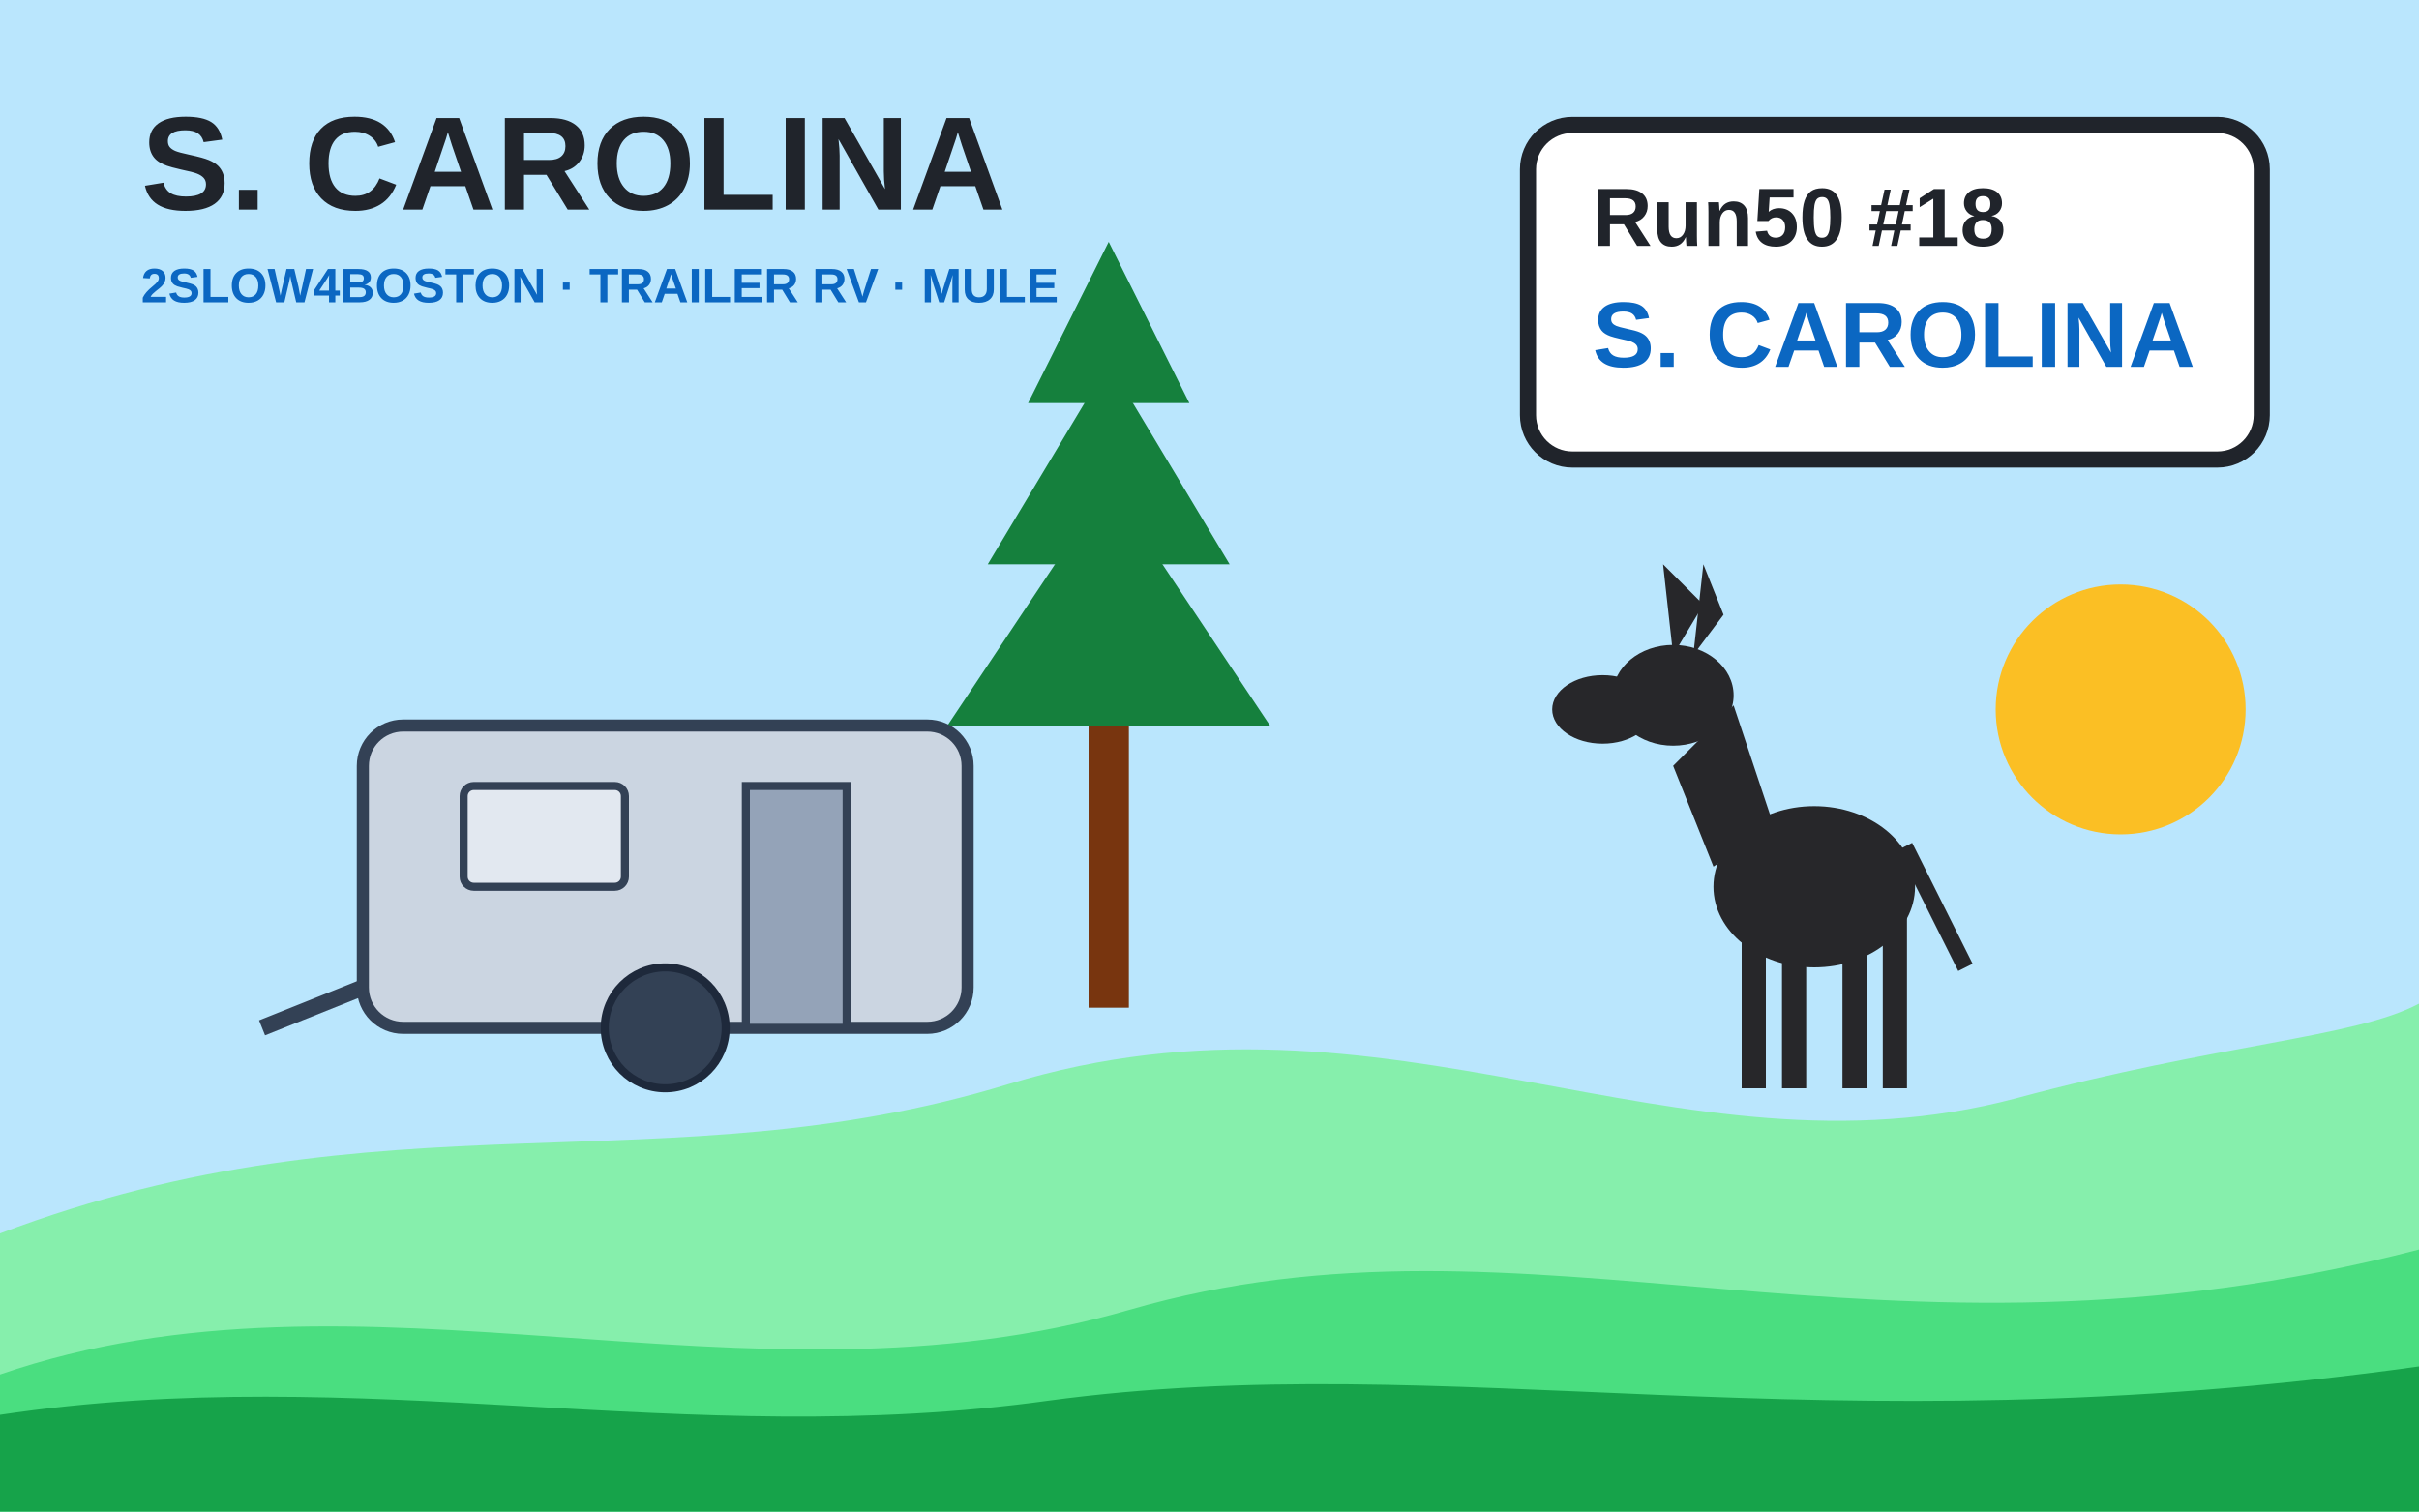
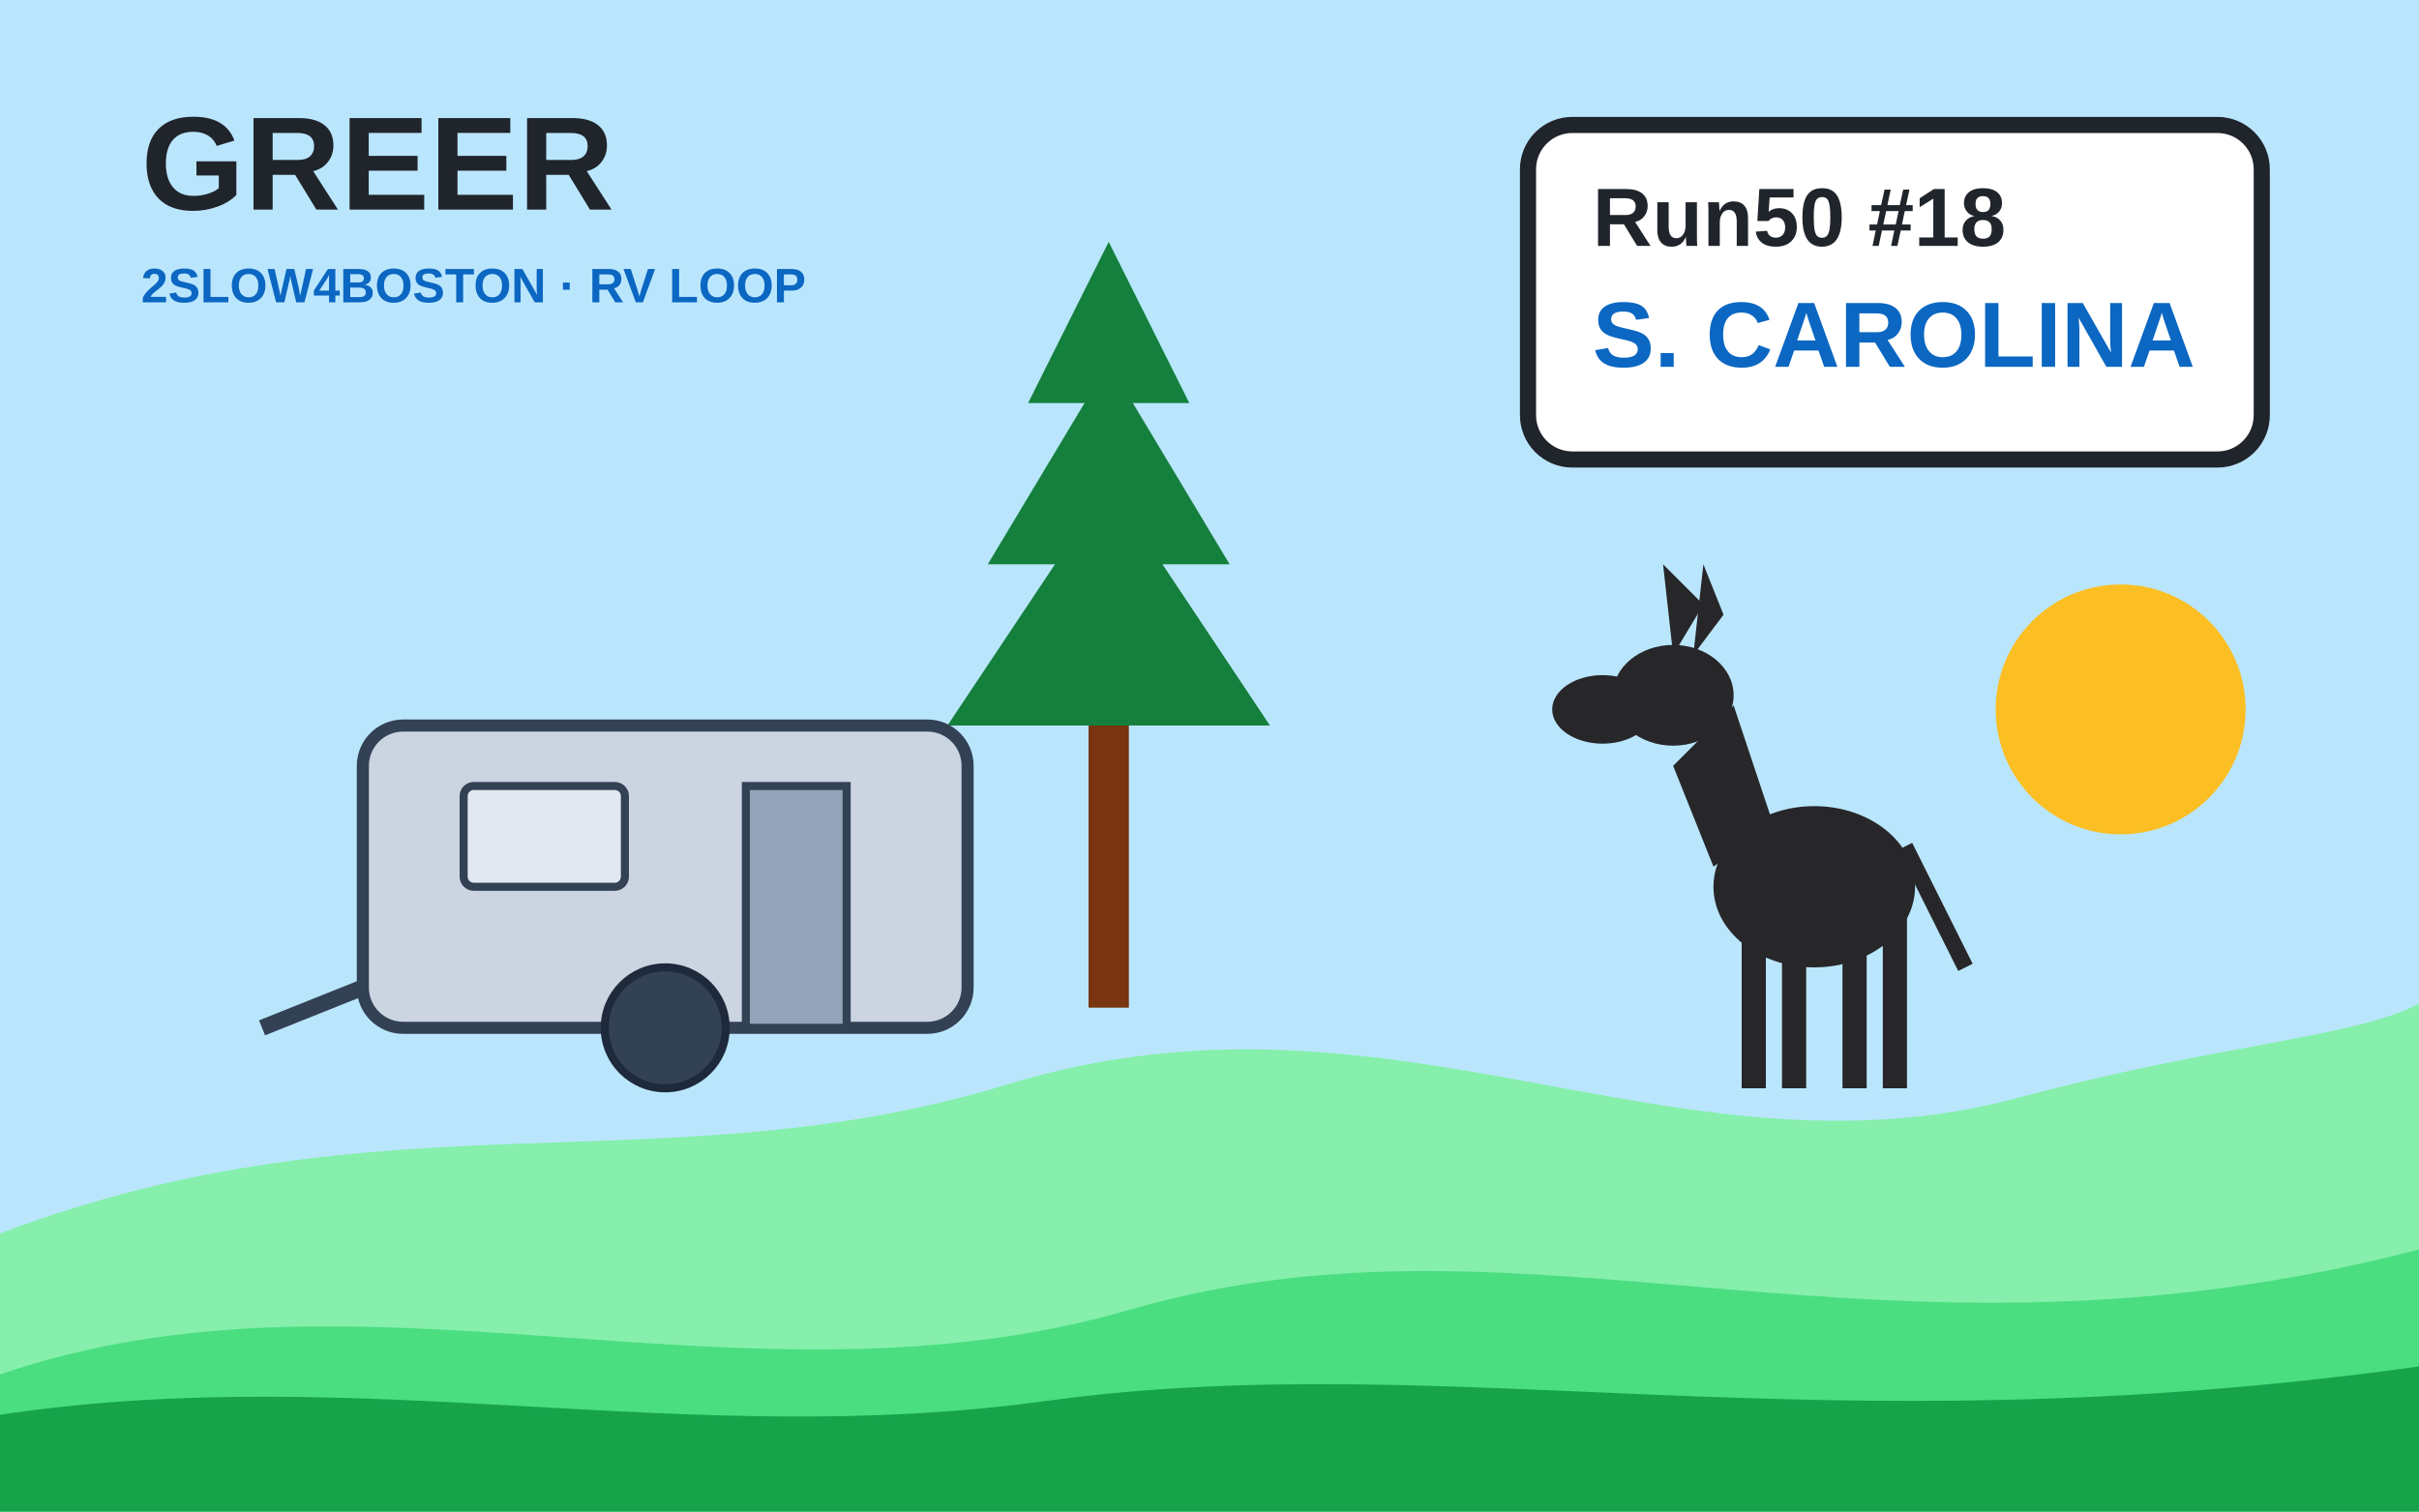
<svg xmlns="http://www.w3.org/2000/svg" viewBox="0 0 1200 750" role="img" aria-labelledby="title desc">
  <rect width="1200" height="750" fill="#bae6fd" />
  <g transform="translate(70 104)">
-     <text x="0" y="0" font-family="Arial, Helvetica, sans-serif" font-size="66" font-weight="900" fill="#20242b">S. CAROLINA</text>
-     <text x="0" y="46" font-family="Arial, Helvetica, sans-serif" font-size="24" font-weight="700" fill="#0b67c2">2SLOW4BOSTON · TRAILER RV · MULE</text>
+     <text x="0" y="0" font-family="Arial, Helvetica, sans-serif" font-size="66" font-weight="900" fill="#20242b">GREER</text>
+     <text x="0" y="46" font-family="Arial, Helvetica, sans-serif" font-size="24" font-weight="700" fill="#0b67c2">2SLOW4BOSTON · RV LOOP</text>
  </g>
  <rect x="758" y="62" width="364" height="166" rx="22" fill="#ffffff" stroke="#20242b" stroke-width="8" />
  <text x="790" y="122" font-family="Arial, Helvetica, sans-serif" font-size="41" font-weight="900" fill="#20242b">Run50 #18</text>
  <text x="790" y="182" font-family="Arial, Helvetica, sans-serif" font-size="46" font-weight="900" fill="#0b67c2">S. CAROLINA</text>
  <circle cx="1052" cy="352" r="62" fill="#fbbf24" />
  <path d="M0 612 C190 540 330 590 500 538 C690 480 830 590 1000 545 C1100 518 1168 515 1200 498 L1200 750 L0 750 Z" fill="#86efac" />
  <path d="M0 682 C180 620 370 705 560 650 C760 592 930 690 1200 620 L1200 750 L0 750 Z" fill="#4ade80" />
  <g>
    <rect x="540" y="300" width="20" height="200" fill="#78350f" />
    <polygon points="470,360 630,360 550,240" fill="#15803d" />
    <polygon points="490,280 610,280 550,180" fill="#15803d" />
    <polygon points="510,200 590,200 550,120" fill="#15803d" />
  </g>
  <g transform="translate(30, 20)">
    <rect x="150" y="340" width="300" height="150" rx="20" fill="#cbd5e1" stroke="#334155" stroke-width="6" />
    <rect x="200" y="370" width="80" height="50" rx="5" fill="#e2e8f0" stroke="#334155" stroke-width="4" />
    <rect x="340" y="370" width="50" height="120" fill="#94a3b8" stroke="#334155" stroke-width="4" />
    <circle cx="300" cy="490" r="30" fill="#334155" stroke="#1e293b" stroke-width="4" />
    <line x1="150" y1="470" x2="100" y2="490" stroke="#334155" stroke-width="8" />
  </g>
  <g transform="translate(-10, 0)">
    <polygon points="840,380 870,350 890,410 860,430" fill="#27272a" />
    <ellipse cx="840" cy="345" rx="30" ry="25" fill="#27272a" />
    <ellipse cx="805" cy="352" rx="25" ry="17" fill="#27272a" />
    <polygon points="840,325 835,280 855,300" fill="#27272a" />
    <polygon points="850,325 855,280 865,305" fill="#27272a" />
    <ellipse cx="910" cy="440" rx="50" ry="40" fill="#27272a" />
    <line x1="880" y1="450" x2="880" y2="540" stroke="#27272a" stroke-width="12" />
    <line x1="900" y1="450" x2="900" y2="540" stroke="#27272a" stroke-width="12" />
    <line x1="930" y1="450" x2="930" y2="540" stroke="#27272a" stroke-width="12" />
    <line x1="950" y1="450" x2="950" y2="540" stroke="#27272a" stroke-width="12" />
    <line x1="955" y1="420" x2="985" y2="480" stroke="#27272a" stroke-width="8" />
  </g>
  <path d="M0 702 C180 675 340 720 520 695 C720 668 900 720 1200 678 L1200 750 L0 750 Z" fill="#16a34a" />
</svg>
